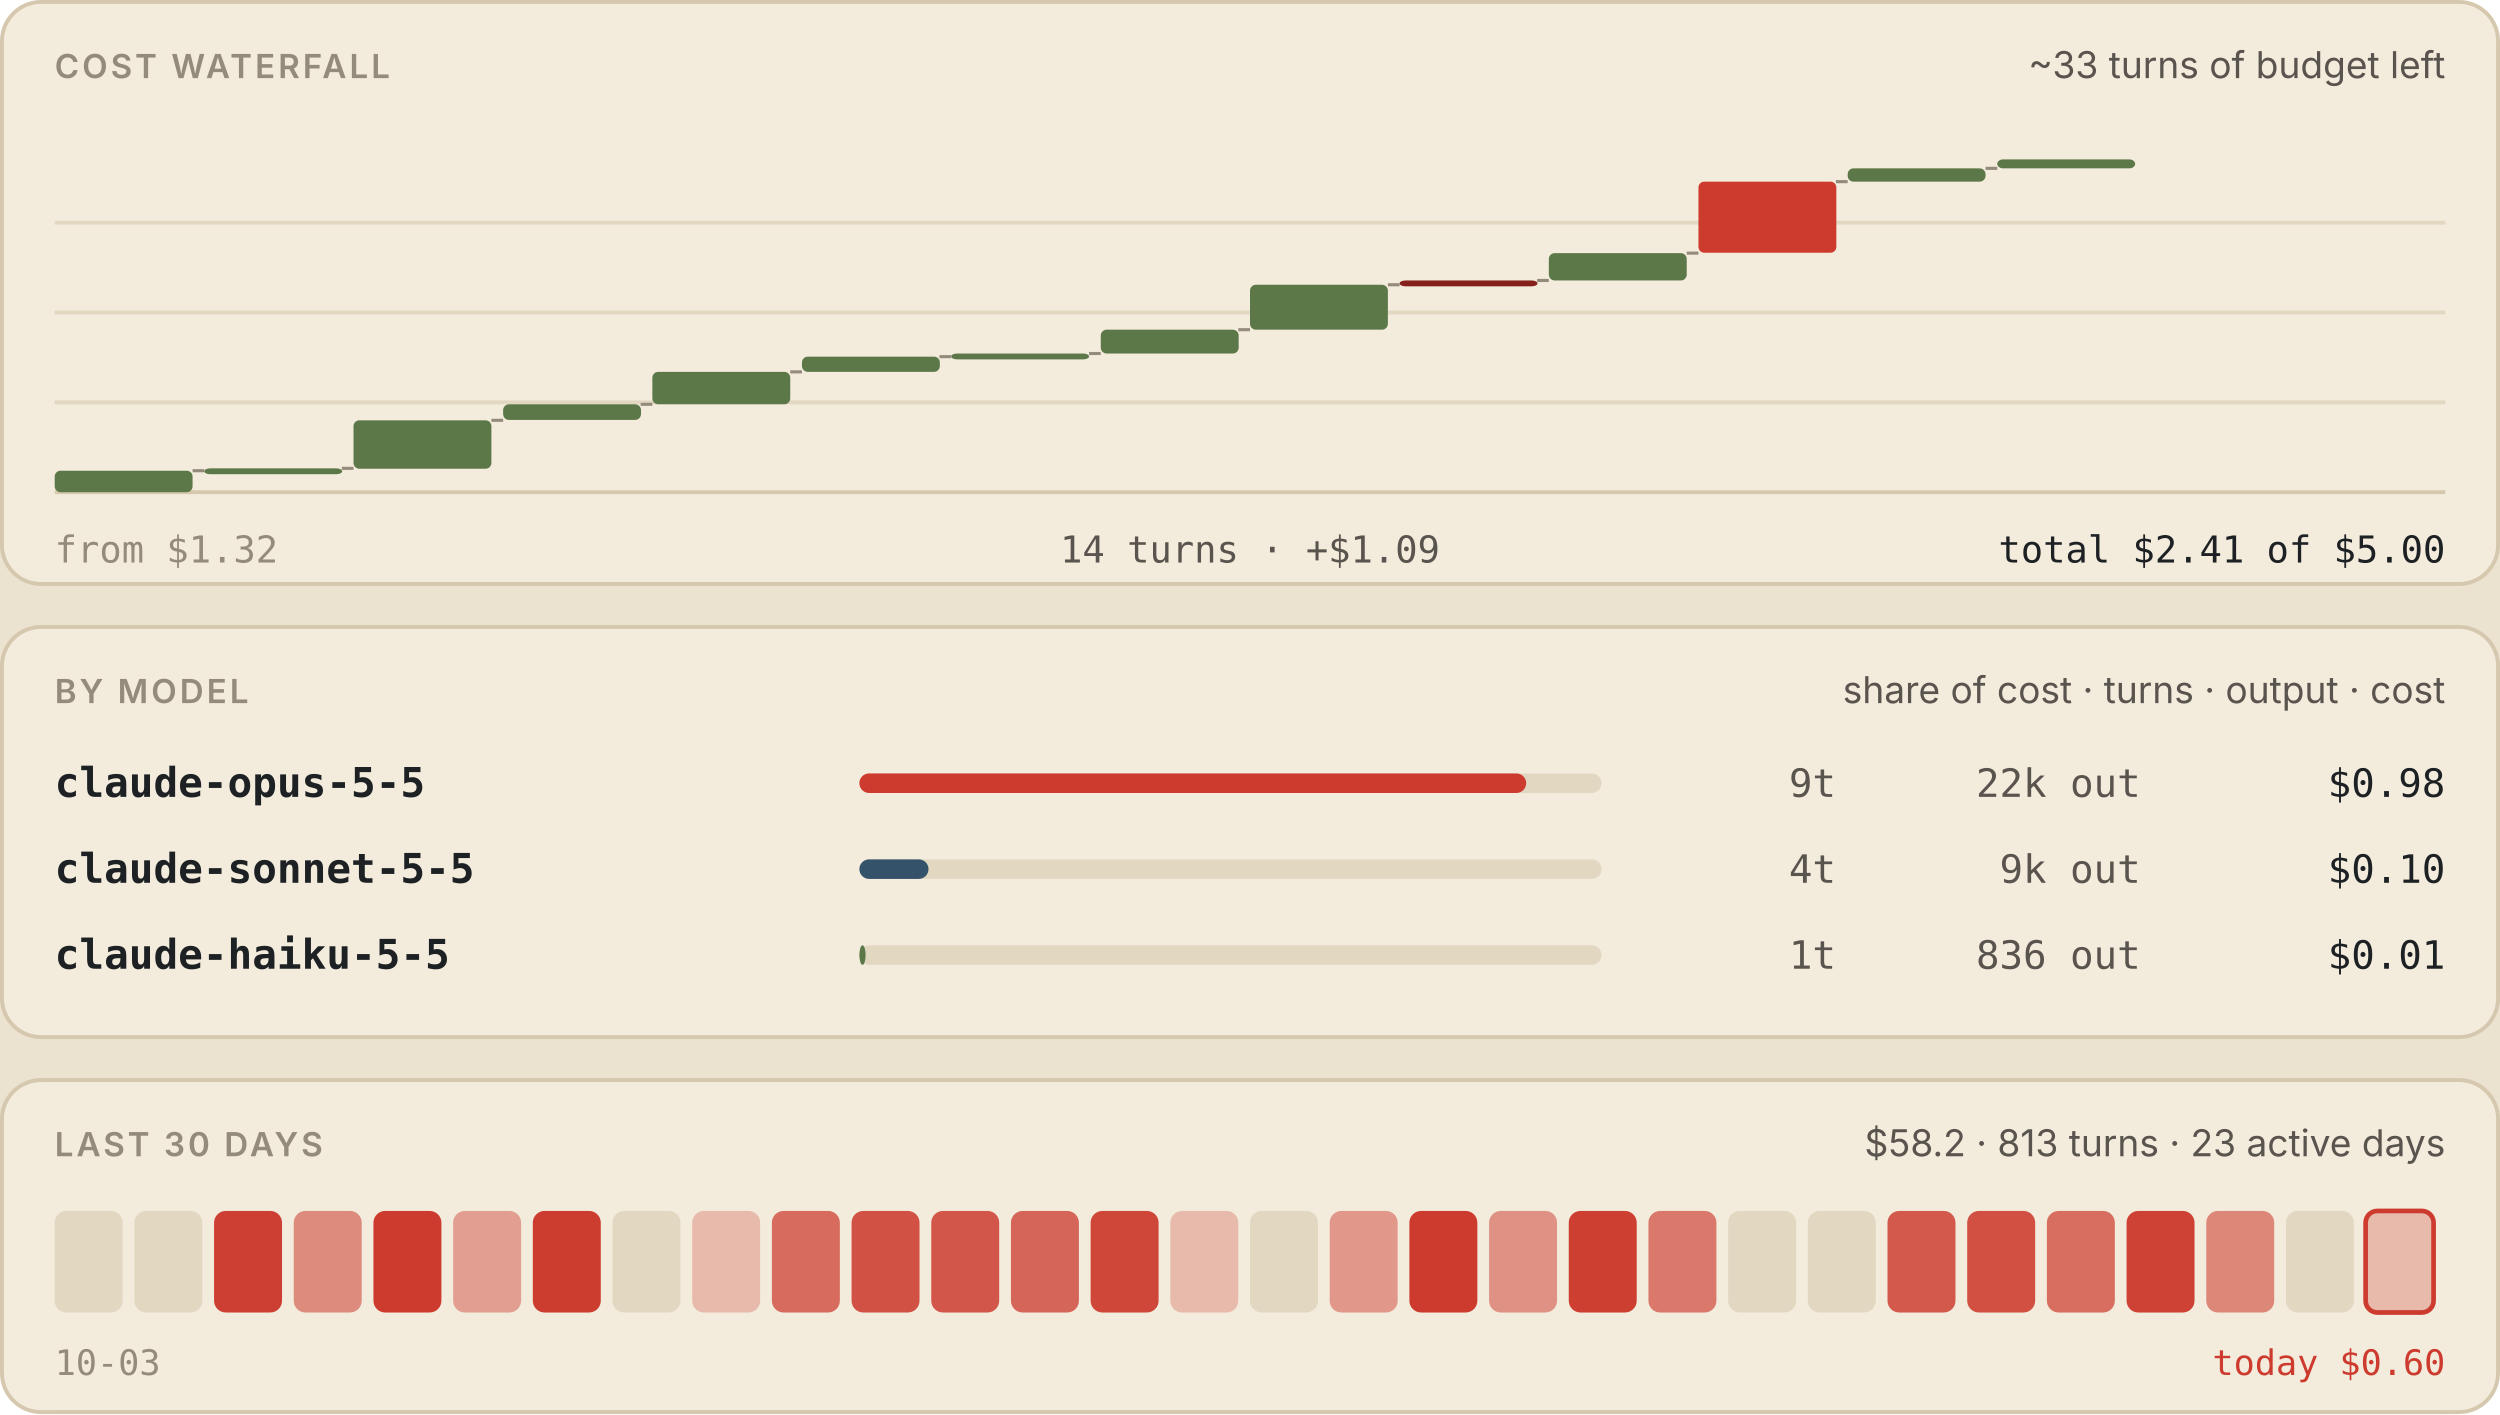
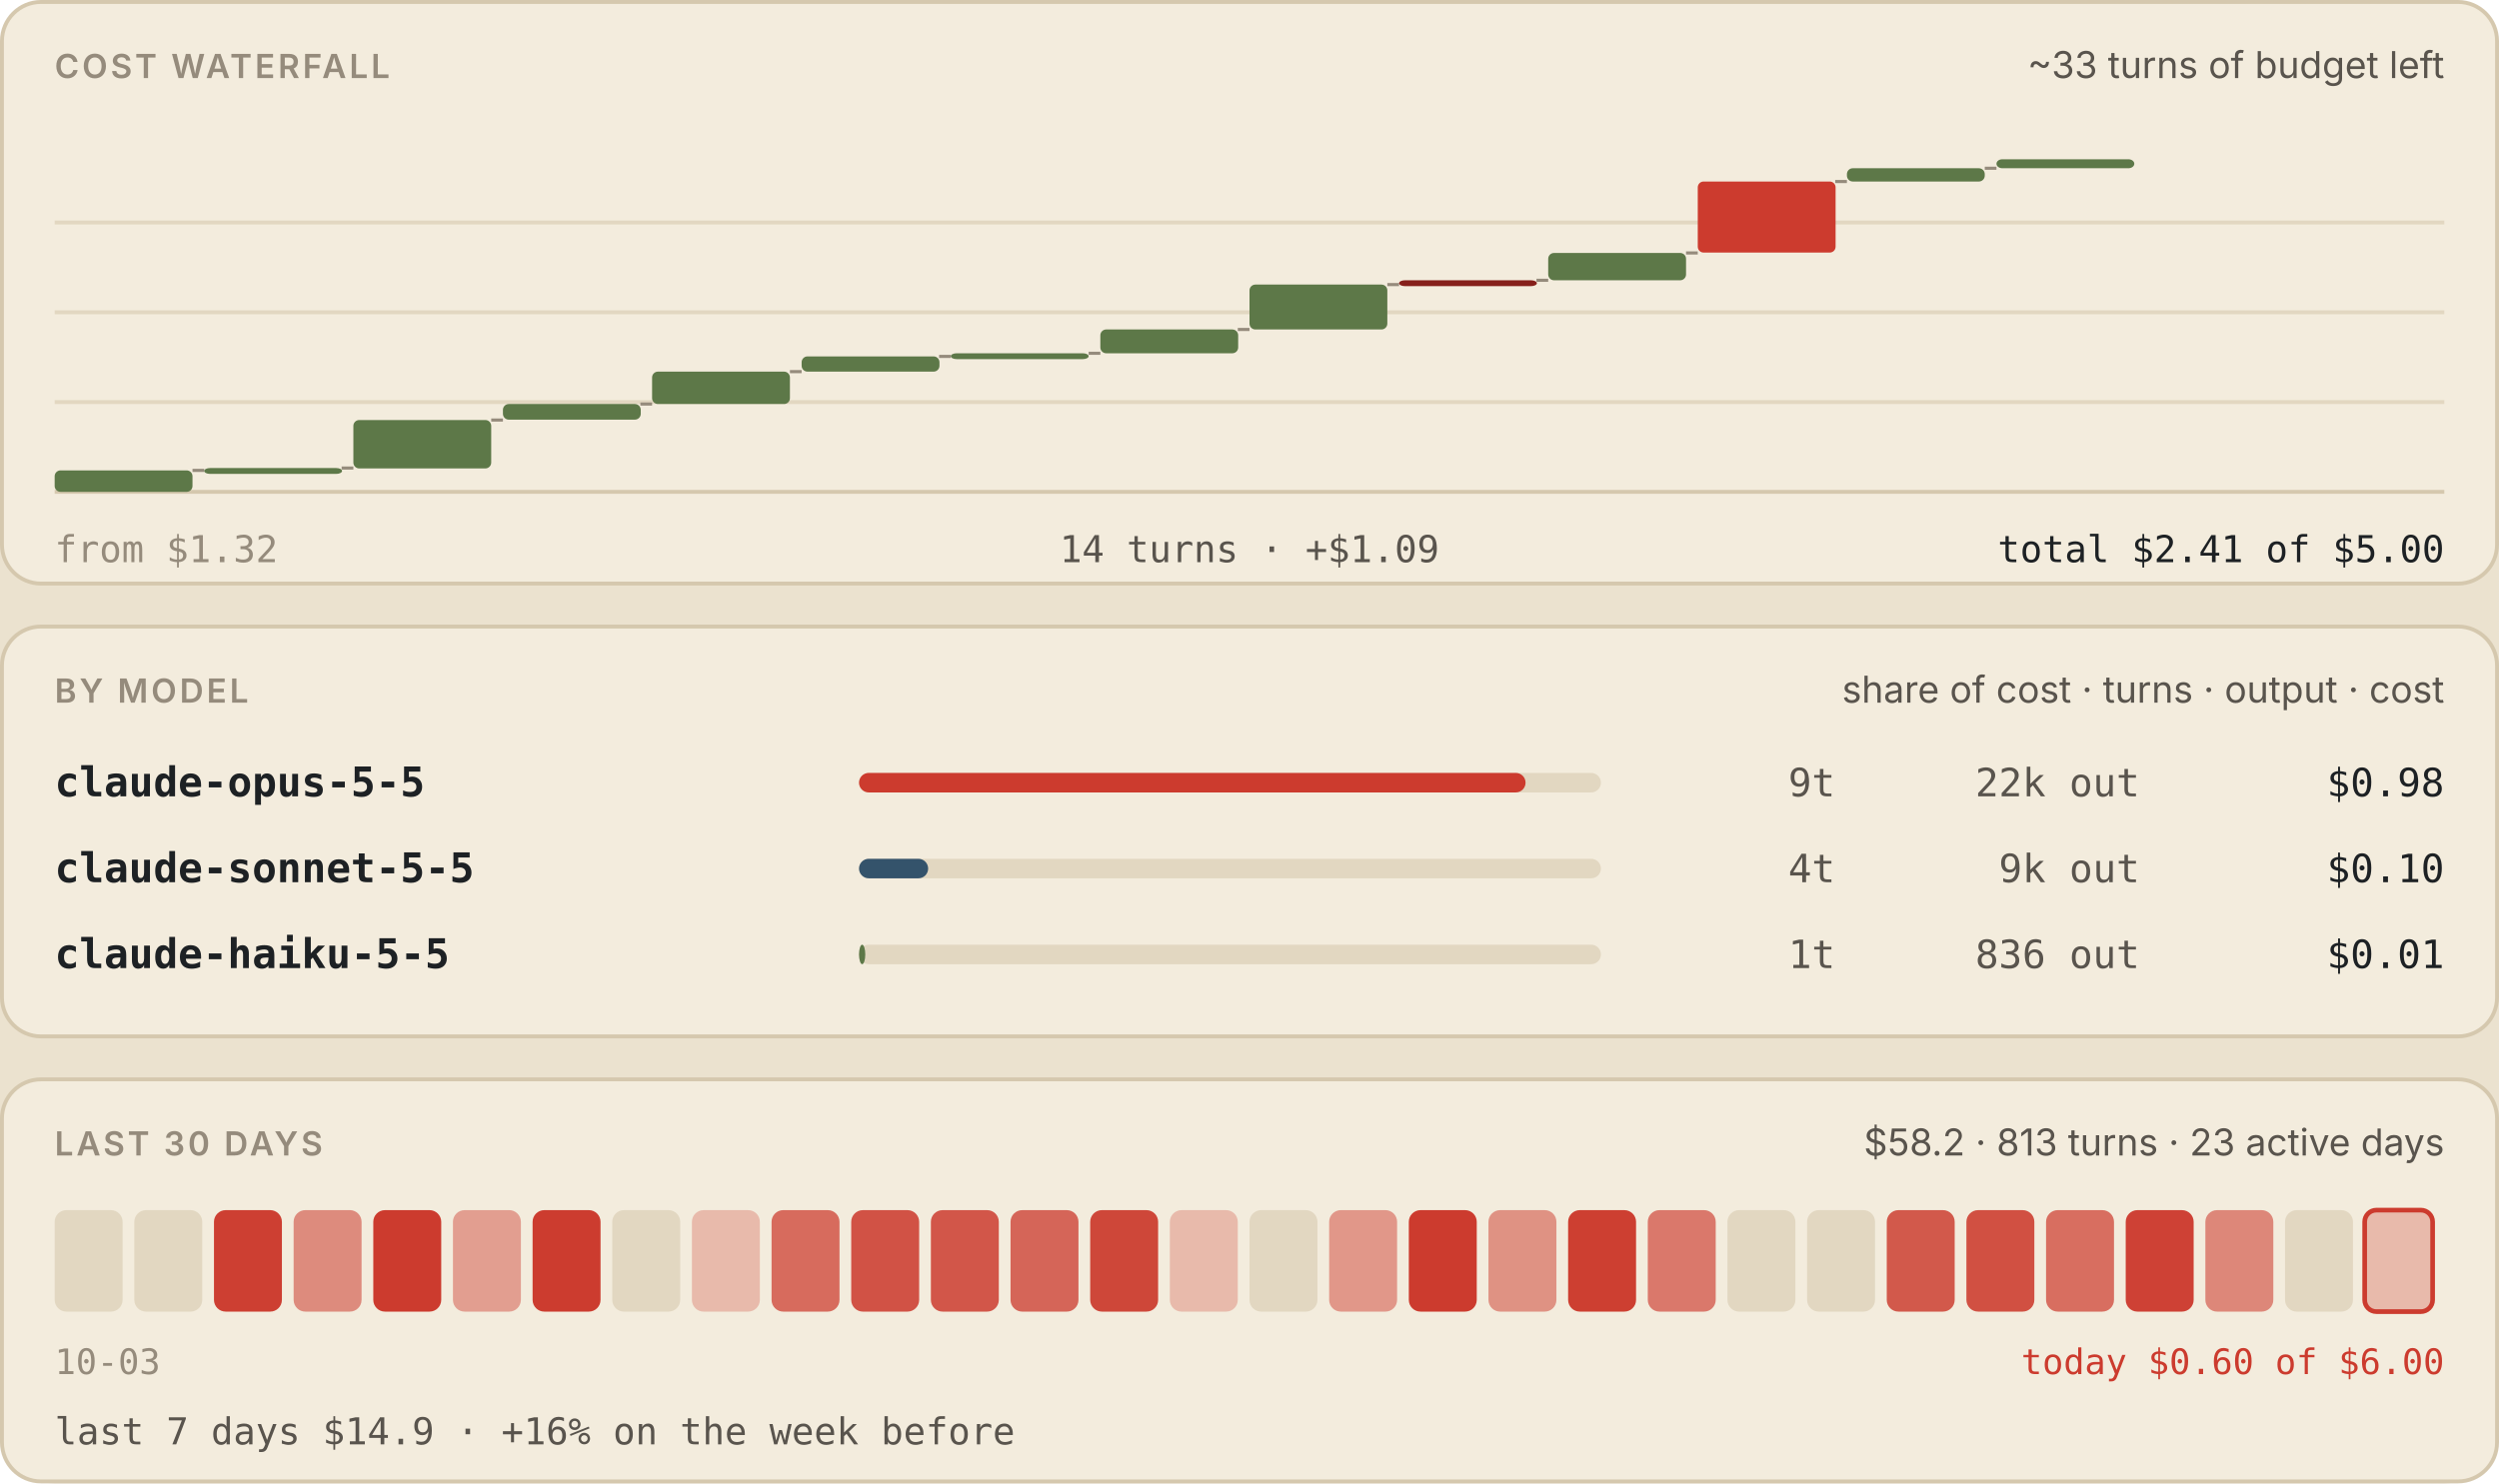
- <svg xmlns="http://www.w3.org/2000/svg" viewBox="0 0 640 362" width="640" height="362">
-   <rect width="640" height="362" rx="14" fill="#ebe2cf" />
+ <svg xmlns="http://www.w3.org/2000/svg" viewBox="0 0 640 380" width="640" height="380">
+   <rect width="640" height="380" rx="14" fill="#ebe2cf" />
  <rect x="0.5" y="0.5" width="639.0" height="149.0" rx="10" fill="#f3ecdd" stroke="#d5c8ae" />
  <text x="14.0" y="20.0" font-size="8.5" fill="#958b7c" font-family="Inter, 'Segoe UI', ui-sans-serif, system-ui, sans-serif" font-weight="600" letter-spacing="0.09em">COST WATERFALL</text>
  <text x="626.0" y="20.0" font-size="9.5" fill="#59544d" font-family="Inter, 'Segoe UI', ui-sans-serif, system-ui, sans-serif" text-anchor="end">~33 turns of budget left</text>
  <line x1="14" x2="626" y1="103.0" y2="103.0" stroke="#e2d7c1" />
  <line x1="14" x2="626" y1="80.0" y2="80.0" stroke="#e2d7c1" />
  <line x1="14" x2="626" y1="57.0" y2="57.0" stroke="#e2d7c1" />
  <line x1="14" x2="626" y1="126" y2="126" stroke="#d5c8ae" />
  <text x="14.0" y="144.0" font-size="9.5" fill="#958b7c" font-family="'JetBrains Mono', 'SF Mono', ui-monospace, Menlo, Consolas, monospace" style="font-variant-numeric:tabular-nums">from $1.32</text>
  <rect x="14.0" y="120.5" width="35.3" height="5.5" rx="1.5" fill="#5d7848" />
  <line x1="49.3" x2="52.3" y1="120.5" y2="120.5" stroke="#958b7c" stroke-width="0.8" />
  <rect x="52.3" y="119.9" width="35.3" height="1.5" rx="1.5" fill="#5d7848" />
  <line x1="87.5" x2="90.5" y1="119.9" y2="119.9" stroke="#958b7c" stroke-width="0.8" />
  <rect x="90.5" y="107.6" width="35.3" height="12.4" rx="1.5" fill="#5d7848" />
  <line x1="125.8" x2="128.8" y1="107.6" y2="107.6" stroke="#958b7c" stroke-width="0.8" />
  <rect x="128.8" y="103.5" width="35.3" height="4.0" rx="1.5" fill="#5d7848" />
  <line x1="164.0" x2="167.0" y1="103.5" y2="103.5" stroke="#958b7c" stroke-width="0.8" />
  <rect x="167.0" y="95.2" width="35.3" height="8.3" rx="1.5" fill="#5d7848" />
  <line x1="202.3" x2="205.3" y1="95.2" y2="95.2" stroke="#958b7c" stroke-width="0.8" />
  <rect x="205.3" y="91.3" width="35.3" height="3.9" rx="1.5" fill="#5d7848" />
  <line x1="240.5" x2="243.5" y1="91.3" y2="91.3" stroke="#958b7c" stroke-width="0.8" />
  <rect x="243.5" y="90.5" width="35.3" height="1.5" rx="1.5" fill="#5d7848" />
  <line x1="278.8" x2="281.8" y1="90.5" y2="90.5" stroke="#958b7c" stroke-width="0.8" />
  <rect x="281.8" y="84.4" width="35.3" height="6.1" rx="1.5" fill="#5d7848" />
  <line x1="317.0" x2="320.0" y1="84.4" y2="84.4" stroke="#958b7c" stroke-width="0.8" />
  <rect x="320.0" y="72.9" width="35.3" height="11.5" rx="1.5" fill="#5d7848" />
  <line x1="355.3" x2="358.3" y1="72.9" y2="72.9" stroke="#958b7c" stroke-width="0.8" />
  <rect x="358.3" y="71.8" width="35.3" height="1.5" rx="1.5" fill="#86201b" />
  <line x1="393.5" x2="396.5" y1="71.8" y2="71.8" stroke="#958b7c" stroke-width="0.8" />
  <rect x="396.5" y="64.8" width="35.3" height="7.0" rx="1.5" fill="#5d7848" />
  <line x1="431.8" x2="434.8" y1="64.8" y2="64.8" stroke="#958b7c" stroke-width="0.8" />
  <rect x="434.8" y="46.5" width="35.3" height="18.2" rx="1.5" fill="#cc3b2e" />
  <line x1="470.0" x2="473.0" y1="46.5" y2="46.5" stroke="#958b7c" stroke-width="0.8" />
  <rect x="473.0" y="43.1" width="35.3" height="3.4" rx="1.5" fill="#5d7848" />
  <line x1="508.3" x2="511.3" y1="43.1" y2="43.1" stroke="#958b7c" stroke-width="0.8" />
  <rect x="511.3" y="40.8" width="35.3" height="2.3" rx="1.5" fill="#5d7848" />
  <text x="320.0" y="144.0" font-size="9.5" fill="#59544d" font-family="'JetBrains Mono', 'SF Mono', ui-monospace, Menlo, Consolas, monospace" style="font-variant-numeric:tabular-nums" text-anchor="middle">14 turns · +$1.09</text>
  <text x="626.0" y="144.0" font-size="9.5" fill="#1d2124" font-family="'JetBrains Mono', 'SF Mono', ui-monospace, Menlo, Consolas, monospace" style="font-variant-numeric:tabular-nums" text-anchor="end">total $2.41 of $5.00</text>
  <rect x="0.5" y="160.5" width="639.0" height="105.0" rx="10" fill="#f3ecdd" stroke="#d5c8ae" />
  <text x="14.0" y="180.0" font-size="8.5" fill="#958b7c" font-family="Inter, 'Segoe UI', ui-sans-serif, system-ui, sans-serif" font-weight="600" letter-spacing="0.09em">BY MODEL</text>
  <text x="626.0" y="180.0" font-size="9.5" fill="#59544d" font-family="Inter, 'Segoe UI', ui-sans-serif, system-ui, sans-serif" text-anchor="end">share of cost · turns · output · cost</text>
  <text x="14.0" y="204.0" font-size="10.5" fill="#1d2124" font-family="'JetBrains Mono', 'SF Mono', ui-monospace, Menlo, Consolas, monospace" style="font-variant-numeric:tabular-nums" font-weight="600">claude-opus-5-5</text>
  <rect x="220.0" y="198.0" width="190.0" height="5" rx="2.5" fill="#e2d7c1" />
  <rect x="220.0" y="198.0" width="170.7" height="5" rx="2.5" fill="#cc3b2e" />
  <text x="470.0" y="204.0" font-size="10" fill="#59544d" font-family="'JetBrains Mono', 'SF Mono', ui-monospace, Menlo, Consolas, monospace" style="font-variant-numeric:tabular-nums" text-anchor="end">9t</text>
  <text x="548.0" y="204.0" font-size="10" fill="#59544d" font-family="'JetBrains Mono', 'SF Mono', ui-monospace, Menlo, Consolas, monospace" style="font-variant-numeric:tabular-nums" text-anchor="end">22k out</text>
  <text x="626.0" y="204.0" font-size="10" fill="#1d2124" font-family="'JetBrains Mono', 'SF Mono', ui-monospace, Menlo, Consolas, monospace" style="font-variant-numeric:tabular-nums" text-anchor="end">$0.98</text>
  <text x="14.0" y="226.0" font-size="10.5" fill="#1d2124" font-family="'JetBrains Mono', 'SF Mono', ui-monospace, Menlo, Consolas, monospace" style="font-variant-numeric:tabular-nums" font-weight="600">claude-sonnet-5-5</text>
  <rect x="220.0" y="220.0" width="190.0" height="5" rx="2.5" fill="#e2d7c1" />
  <rect x="220.0" y="220.0" width="17.7" height="5" rx="2.5" fill="#34536b" />
  <text x="470.0" y="226.0" font-size="10" fill="#59544d" font-family="'JetBrains Mono', 'SF Mono', ui-monospace, Menlo, Consolas, monospace" style="font-variant-numeric:tabular-nums" text-anchor="end">4t</text>
  <text x="548.0" y="226.0" font-size="10" fill="#59544d" font-family="'JetBrains Mono', 'SF Mono', ui-monospace, Menlo, Consolas, monospace" style="font-variant-numeric:tabular-nums" text-anchor="end">9k out</text>
  <text x="626.0" y="226.0" font-size="10" fill="#1d2124" font-family="'JetBrains Mono', 'SF Mono', ui-monospace, Menlo, Consolas, monospace" style="font-variant-numeric:tabular-nums" text-anchor="end">$0.10</text>
  <text x="14.0" y="248.0" font-size="10.5" fill="#1d2124" font-family="'JetBrains Mono', 'SF Mono', ui-monospace, Menlo, Consolas, monospace" style="font-variant-numeric:tabular-nums" font-weight="600">claude-haiku-5-5</text>
  <rect x="220.0" y="242.0" width="190.0" height="5" rx="2.5" fill="#e2d7c1" />
  <rect x="220.0" y="242.0" width="1.6" height="5" rx="2.5" fill="#5d7848" />
  <text x="470.0" y="248.0" font-size="10" fill="#59544d" font-family="'JetBrains Mono', 'SF Mono', ui-monospace, Menlo, Consolas, monospace" style="font-variant-numeric:tabular-nums" text-anchor="end">1t</text>
  <text x="548.0" y="248.0" font-size="10" fill="#59544d" font-family="'JetBrains Mono', 'SF Mono', ui-monospace, Menlo, Consolas, monospace" style="font-variant-numeric:tabular-nums" text-anchor="end">836 out</text>
  <text x="626.0" y="248.0" font-size="10" fill="#1d2124" font-family="'JetBrains Mono', 'SF Mono', ui-monospace, Menlo, Consolas, monospace" style="font-variant-numeric:tabular-nums" text-anchor="end">$0.01</text>
-   <rect x="0.5" y="276.5" width="639.0" height="85.0" rx="10" fill="#f3ecdd" stroke="#d5c8ae" />
+   <rect x="0.5" y="276.5" width="639.0" height="103.0" rx="10" fill="#f3ecdd" stroke="#d5c8ae" />
  <text x="14.0" y="296.0" font-size="8.5" fill="#958b7c" font-family="Inter, 'Segoe UI', ui-sans-serif, system-ui, sans-serif" font-weight="600" letter-spacing="0.09em">LAST 30 DAYS</text>
  <text x="626.0" y="296.0" font-size="9.5" fill="#59544d" font-family="Inter, 'Segoe UI', ui-sans-serif, system-ui, sans-serif" text-anchor="end">$58.2 · 813 turns · 23 active days</text>
  <rect x="14.0" y="310" width="17.4" height="26" rx="3" fill="#e2d7c1" />
  <rect x="34.4" y="310" width="17.4" height="26" rx="3" fill="#e2d7c1" />
  <rect x="54.8" y="310" width="17.4" height="26" rx="3" fill="#cc3b2e" fill-opacity="0.97" />
  <rect x="75.2" y="310" width="17.4" height="26" rx="3" fill="#cc3b2e" fill-opacity="0.54" />
  <rect x="95.6" y="310" width="17.4" height="26" rx="3" fill="#cc3b2e" fill-opacity="1.00" />
  <rect x="116.0" y="310" width="17.4" height="26" rx="3" fill="#cc3b2e" fill-opacity="0.44" />
  <rect x="136.4" y="310" width="17.4" height="26" rx="3" fill="#cc3b2e" fill-opacity="0.99" />
  <rect x="156.8" y="310" width="17.4" height="26" rx="3" fill="#e2d7c1" />
  <rect x="177.2" y="310" width="17.4" height="26" rx="3" fill="#cc3b2e" fill-opacity="0.28" />
  <rect x="197.6" y="310" width="17.4" height="26" rx="3" fill="#cc3b2e" fill-opacity="0.73" />
  <rect x="218.0" y="310" width="17.4" height="26" rx="3" fill="#cc3b2e" fill-opacity="0.87" />
  <rect x="238.4" y="310" width="17.4" height="26" rx="3" fill="#cc3b2e" fill-opacity="0.84" />
  <rect x="258.8" y="310" width="17.4" height="26" rx="3" fill="#cc3b2e" fill-opacity="0.76" />
  <rect x="279.2" y="310" width="17.4" height="26" rx="3" fill="#cc3b2e" fill-opacity="0.93" />
  <rect x="299.6" y="310" width="17.4" height="26" rx="3" fill="#cc3b2e" fill-opacity="0.28" />
  <rect x="320.0" y="310" width="17.4" height="26" rx="3" fill="#e2d7c1" />
  <rect x="340.4" y="310" width="17.4" height="26" rx="3" fill="#cc3b2e" fill-opacity="0.48" />
  <rect x="360.8" y="310" width="17.4" height="26" rx="3" fill="#cc3b2e" fill-opacity="1.00" />
  <rect x="381.2" y="310" width="17.4" height="26" rx="3" fill="#cc3b2e" fill-opacity="0.51" />
  <rect x="401.6" y="310" width="17.4" height="26" rx="3" fill="#cc3b2e" fill-opacity="0.98" />
  <rect x="422.0" y="310" width="17.4" height="26" rx="3" fill="#cc3b2e" fill-opacity="0.65" />
  <rect x="442.4" y="310" width="17.4" height="26" rx="3" fill="#e2d7c1" />
  <rect x="462.8" y="310" width="17.4" height="26" rx="3" fill="#e2d7c1" />
  <rect x="483.2" y="310" width="17.4" height="26" rx="3" fill="#cc3b2e" fill-opacity="0.83" />
  <rect x="503.6" y="310" width="17.4" height="26" rx="3" fill="#cc3b2e" fill-opacity="0.88" />
  <rect x="524.0" y="310" width="17.4" height="26" rx="3" fill="#cc3b2e" fill-opacity="0.71" />
  <rect x="544.4" y="310" width="17.4" height="26" rx="3" fill="#cc3b2e" fill-opacity="0.96" />
  <rect x="564.8" y="310" width="17.4" height="26" rx="3" fill="#cc3b2e" fill-opacity="0.57" />
  <rect x="585.2" y="310" width="17.4" height="26" rx="3" fill="#e2d7c1" />
  <rect x="605.6" y="310" width="17.4" height="26" rx="3" fill="#cc3b2e" fill-opacity="0.28" stroke="#cc3b2e" stroke-width="1.2" />
  <text x="14.0" y="352.0" font-size="9" fill="#958b7c" font-family="'JetBrains Mono', 'SF Mono', ui-monospace, Menlo, Consolas, monospace" style="font-variant-numeric:tabular-nums">10-03</text>
-   <text x="626.0" y="352.0" font-size="9" fill="#cc3b2e" font-family="'JetBrains Mono', 'SF Mono', ui-monospace, Menlo, Consolas, monospace" style="font-variant-numeric:tabular-nums" text-anchor="end">today $0.60</text>
+   <text x="626.0" y="352.0" font-size="9" fill="#cc3b2e" font-family="'JetBrains Mono', 'SF Mono', ui-monospace, Menlo, Consolas, monospace" style="font-variant-numeric:tabular-nums" text-anchor="end">today $0.60 of $6.00</text>
+   <text x="14.0" y="370.0" font-size="9.5" fill="#59544d" font-family="'JetBrains Mono', 'SF Mono', ui-monospace, Menlo, Consolas, monospace" style="font-variant-numeric:tabular-nums">last 7 days $14.9 · +16% on the week before</text>
</svg>
